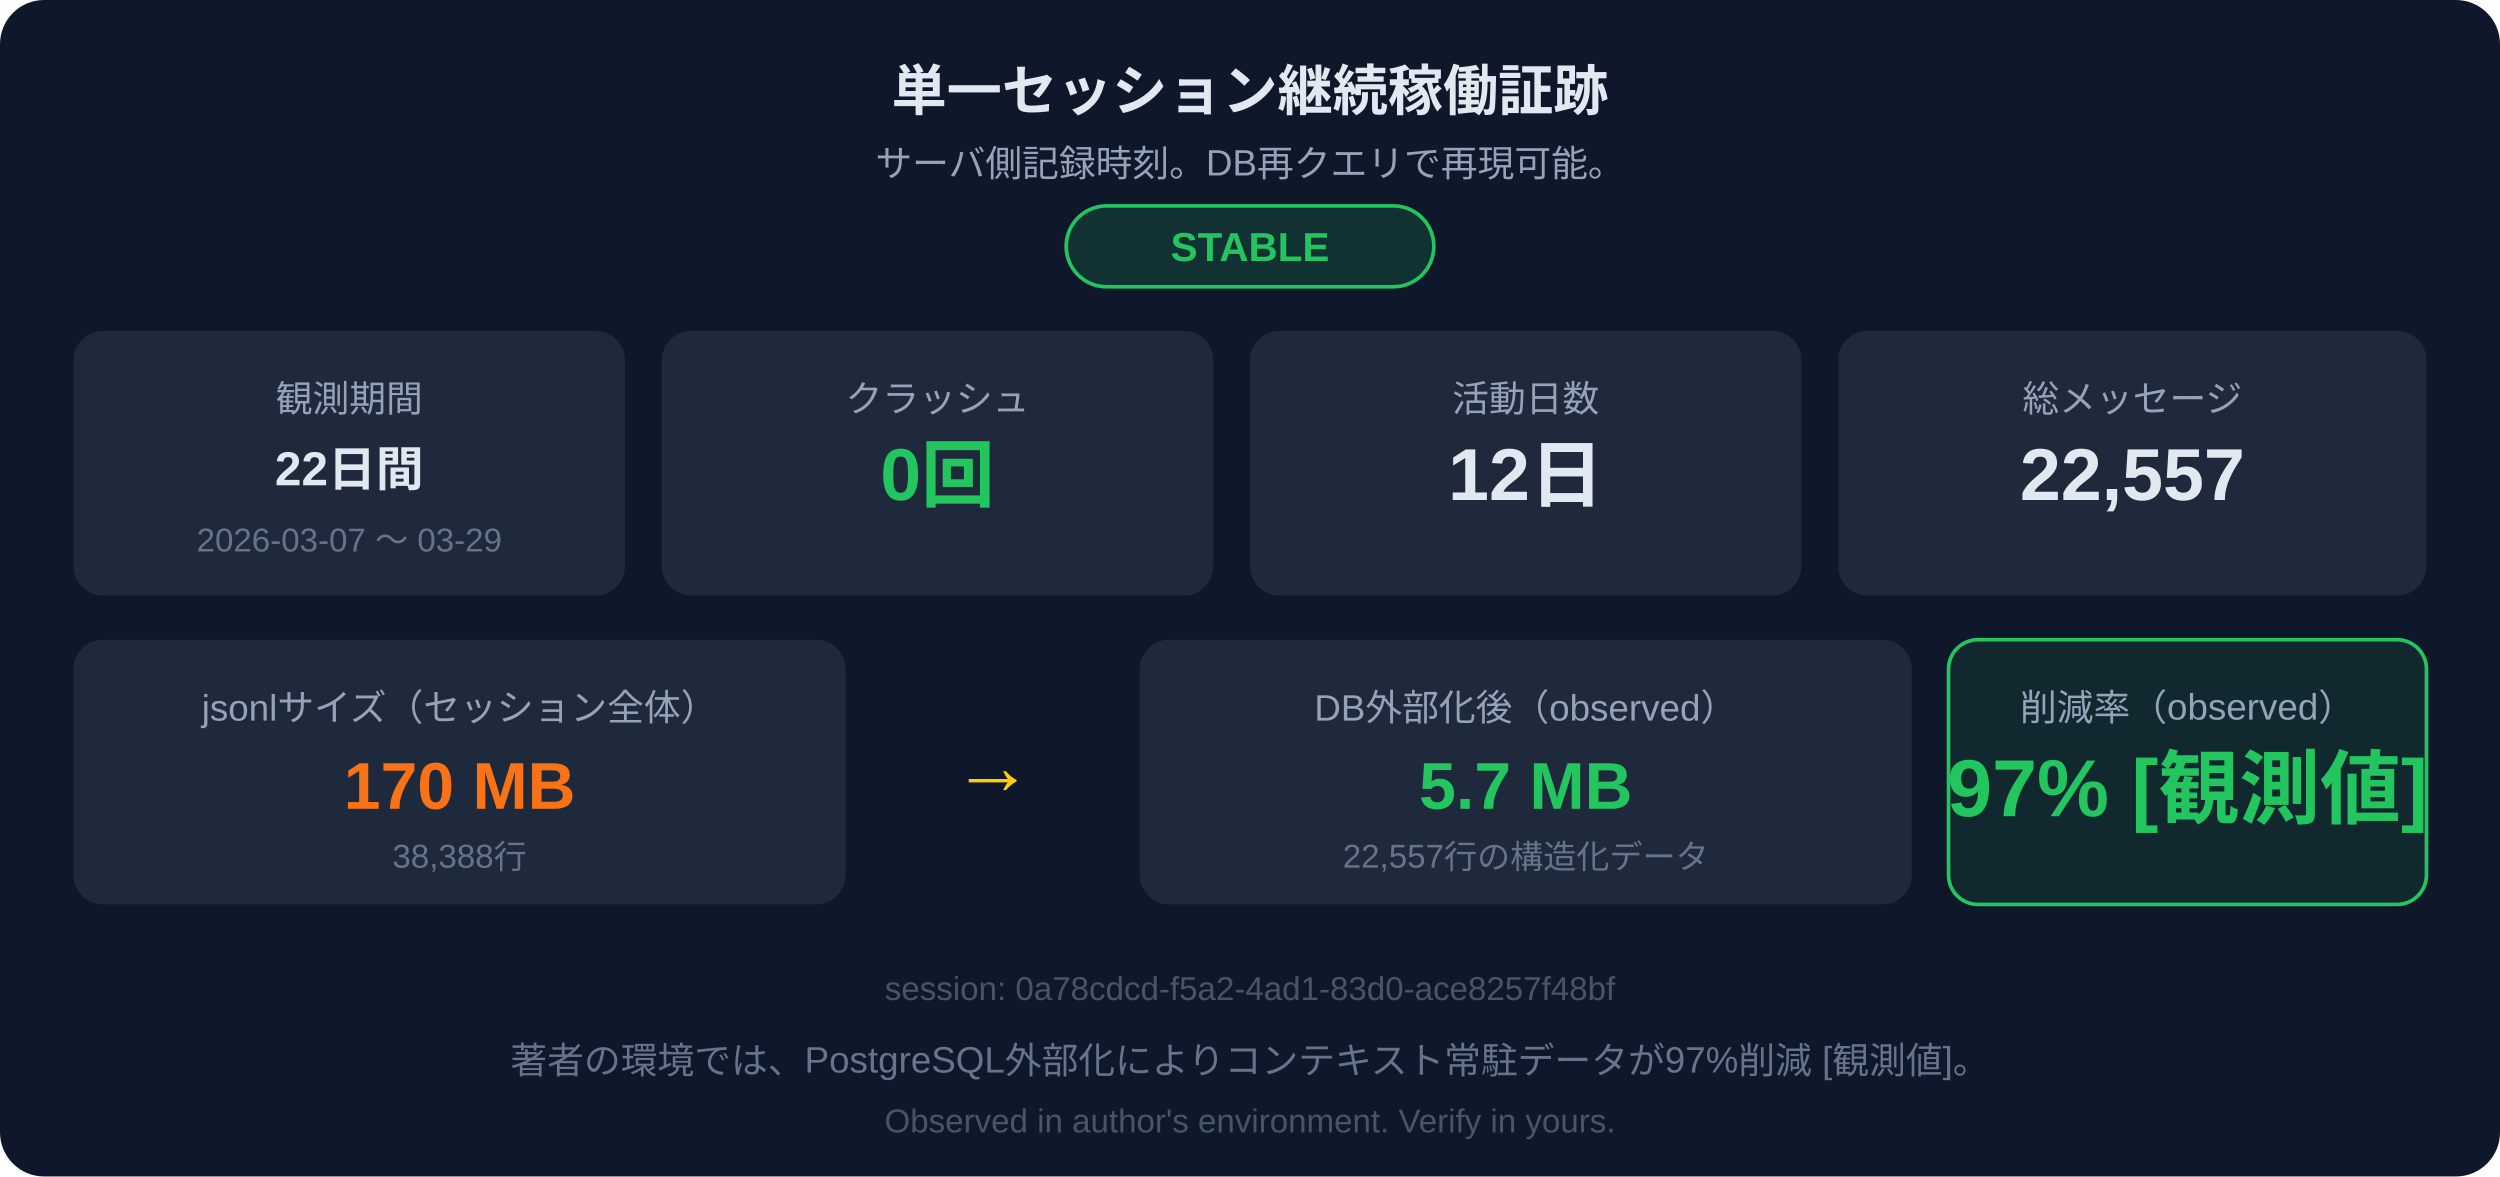
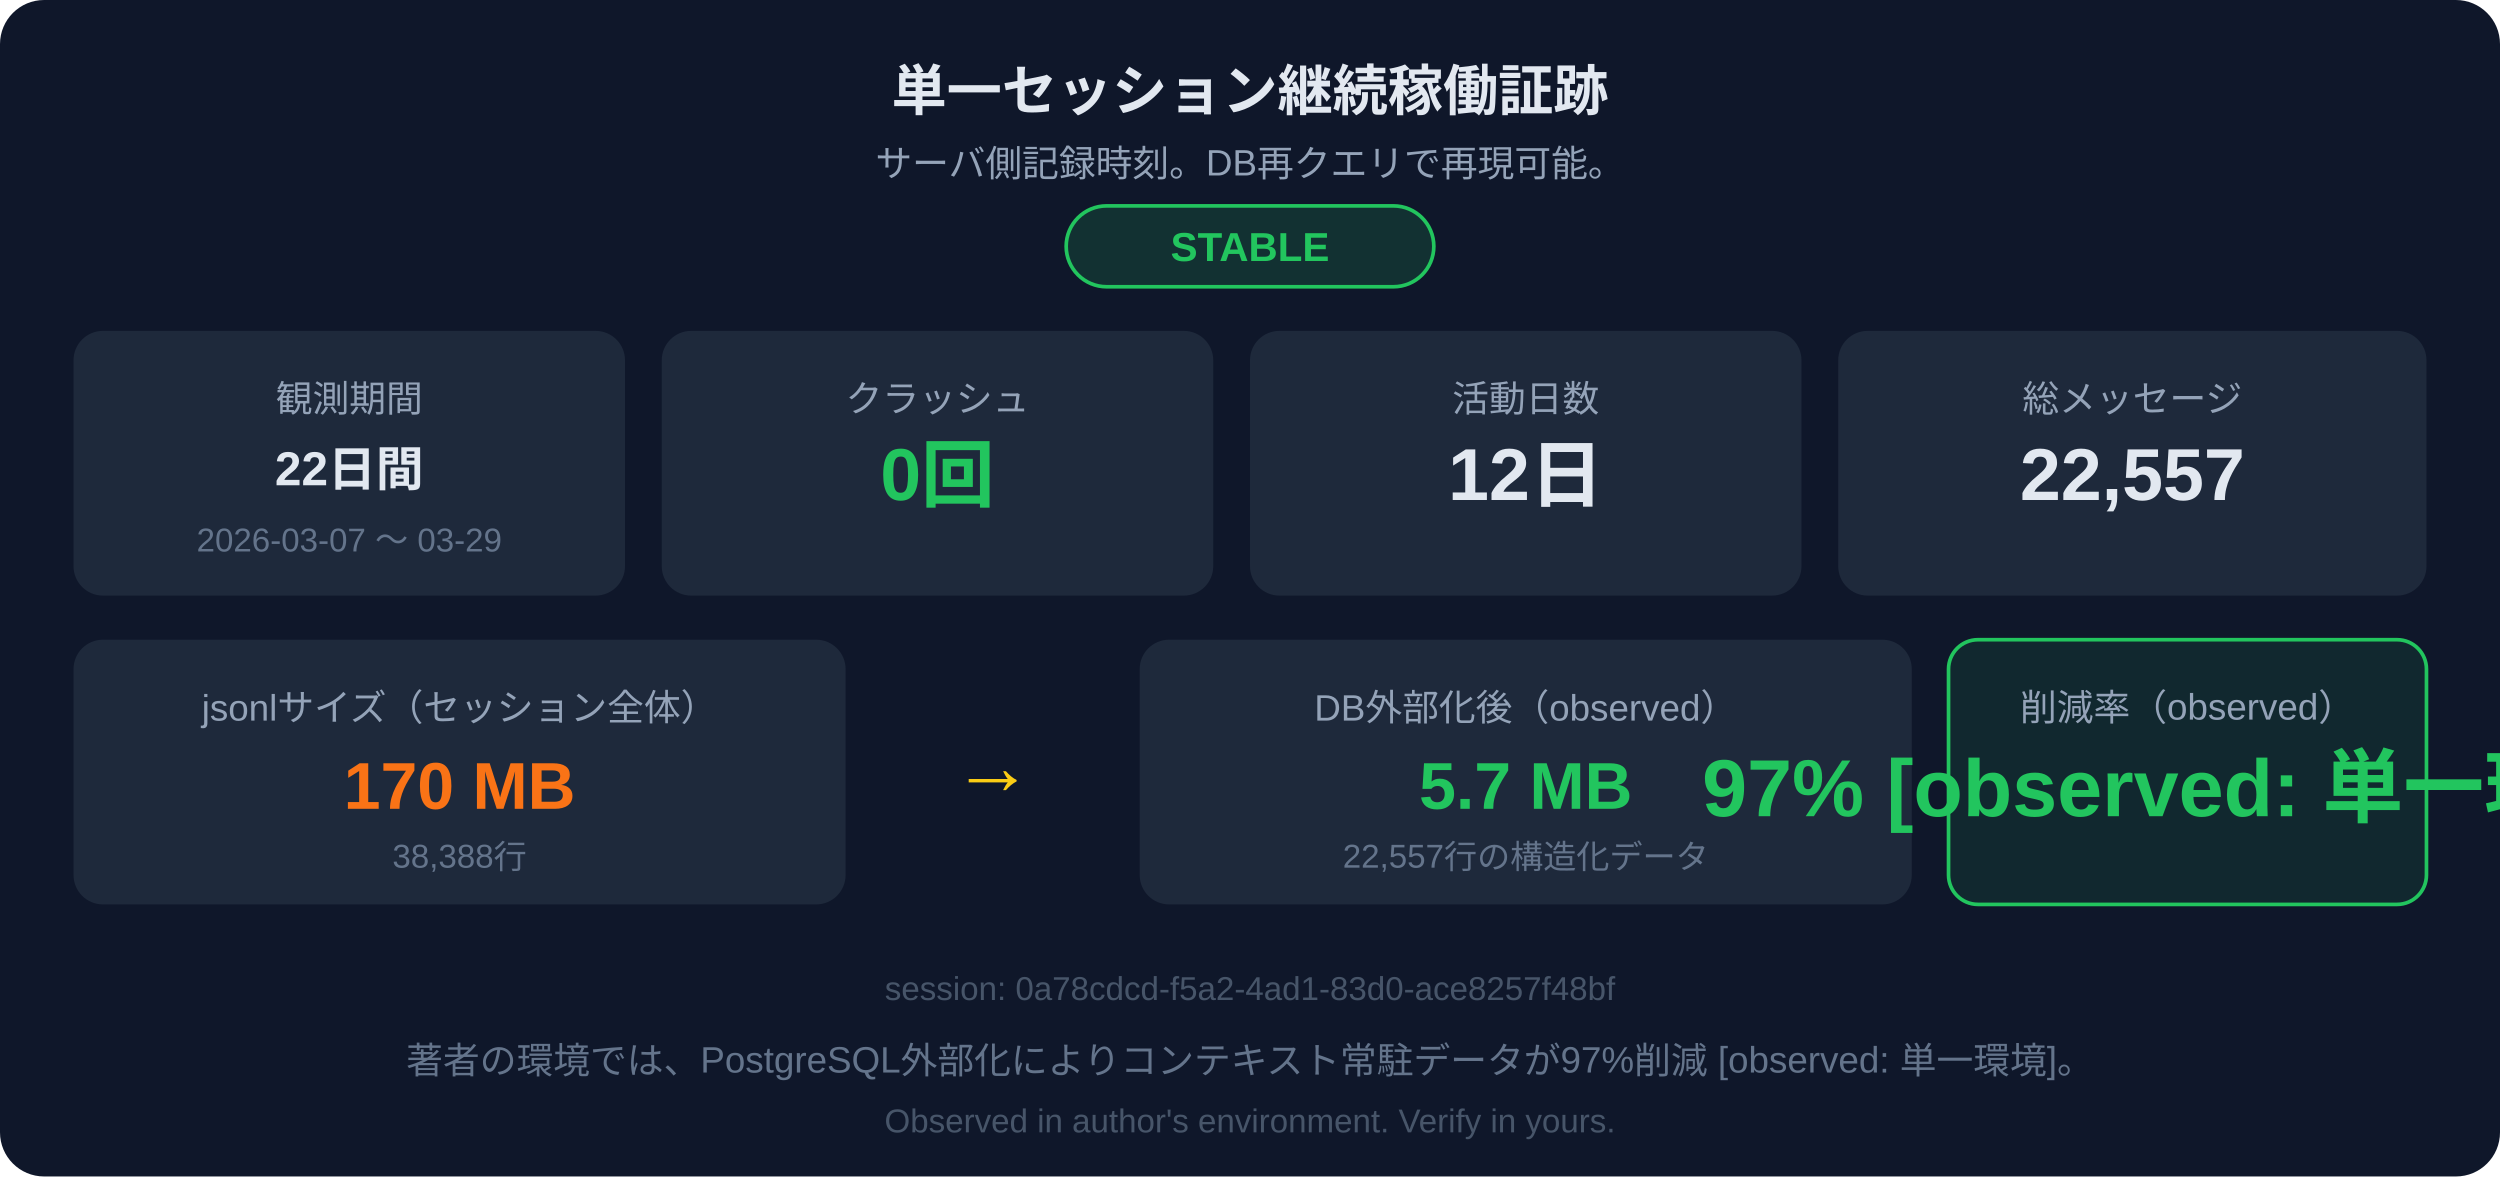
<svg xmlns="http://www.w3.org/2000/svg" viewBox="0 0 680 320" font-family="Segoe UI, Arial, sans-serif">
  <rect width="680" height="320" fill="#0f172a" rx="12" />
  <text x="340" y="30" text-anchor="middle" fill="#e2e8f0" font-size="15" font-weight="600">単一セッション継続稼働証跡</text>
  <text x="340" y="48" text-anchor="middle" fill="#94a3b8" font-size="10">サーバ側記録時刻。DB再クエリで再現可能。</text>
  <rect x="290" y="56" width="100" height="22" fill="#22c55e" fill-opacity="0.15" rx="11" stroke="#22c55e" stroke-width="1" />
  <text x="340" y="71" text-anchor="middle" fill="#22c55e" font-size="11" font-weight="600">STABLE</text>
  <rect x="20" y="90" width="150" height="72" fill="#1e293b" rx="8" />
  <text x="95" y="112" text-anchor="middle" fill="#94a3b8" font-size="10">観測期間</text>
  <text x="95" y="132" text-anchor="middle" fill="#e2e8f0" font-size="13" font-weight="600">22日間</text>
  <text x="95" y="150" text-anchor="middle" fill="#64748b" font-size="9">2026-03-07 〜 03-29</text>
  <rect x="180" y="90" width="150" height="72" fill="#1e293b" rx="8" />
  <text x="255" y="112" text-anchor="middle" fill="#94a3b8" font-size="10">クラッシュ</text>
  <text x="255" y="136" text-anchor="middle" fill="#22c55e" font-size="20" font-weight="700">0回</text>
  <rect x="340" y="90" width="150" height="72" fill="#1e293b" rx="8" />
  <text x="415" y="112" text-anchor="middle" fill="#94a3b8" font-size="10">活動日数</text>
  <text x="415" y="136" text-anchor="middle" fill="#e2e8f0" font-size="20" font-weight="600">12日</text>
  <rect x="500" y="90" width="160" height="72" fill="#1e293b" rx="8" />
  <text x="580" y="112" text-anchor="middle" fill="#94a3b8" font-size="10">総メッセージ</text>
  <text x="580" y="136" text-anchor="middle" fill="#e2e8f0" font-size="20" font-weight="600">22,557</text>
  <rect x="20" y="174" width="210" height="72" fill="#1e293b" rx="8" />
  <text x="125" y="196" text-anchor="middle" fill="#94a3b8" font-size="10">jsonlサイズ（セッション全体）</text>
  <text x="125" y="220" text-anchor="middle" fill="#f97316" font-size="18" font-weight="600">170 MB</text>
  <text x="125" y="236" text-anchor="middle" fill="#64748b" font-size="9">38,388行</text>
  <rect x="240" y="174" width="60" height="72" fill="none" />
  <text x="270" y="216" text-anchor="middle" fill="#facc15" font-size="22">→</text>
  <rect x="310" y="174" width="210" height="72" fill="#1e293b" rx="8" />
  <text x="415" y="196" text-anchor="middle" fill="#94a3b8" font-size="10">DB外部化後（observed）</text>
  <text x="415" y="220" text-anchor="middle" fill="#22c55e" font-size="18" font-weight="600">5.7 MB</text>
  <text x="415" y="236" text-anchor="middle" fill="#64748b" font-size="9">22,557行の構造化データ</text>
  <rect x="530" y="174" width="130" height="72" fill="#22c55e" fill-opacity="0.1" rx="8" stroke="#22c55e" stroke-width="1" />
  <text x="595" y="196" text-anchor="middle" fill="#94a3b8" font-size="10">削減率（observed）</text>
-   <text x="595" y="222" text-anchor="middle" fill="#22c55e" font-size="22" font-weight="700">97% [観測値]</text>
+   <text x="595" y="222" text-anchor="middle" fill="#22c55e" font-size="22" font-weight="700">97% [observed: 単一環境]</text>
  <text x="340" y="272" text-anchor="middle" fill="#475569" font-size="9">session: 0a78cdcd-f5a2-4ad1-83d0-ace8257f48bf</text>
-   <text x="340" y="292" text-anchor="middle" fill="#64748b" font-size="10">著者の環境では、PostgreSQL外部化によりコンテキスト常駐データが97%削減 [観測値]。</text>
+   <text x="340" y="292" text-anchor="middle" fill="#64748b" font-size="10">著者の環境では、PostgreSQL外部化によりコンテキスト常駐データが97%削減 [observed: 単一環境]。</text>
  <text x="340" y="308" text-anchor="middle" fill="#475569" font-size="9">Observed in author's environment. Verify in yours.</text>
</svg>
